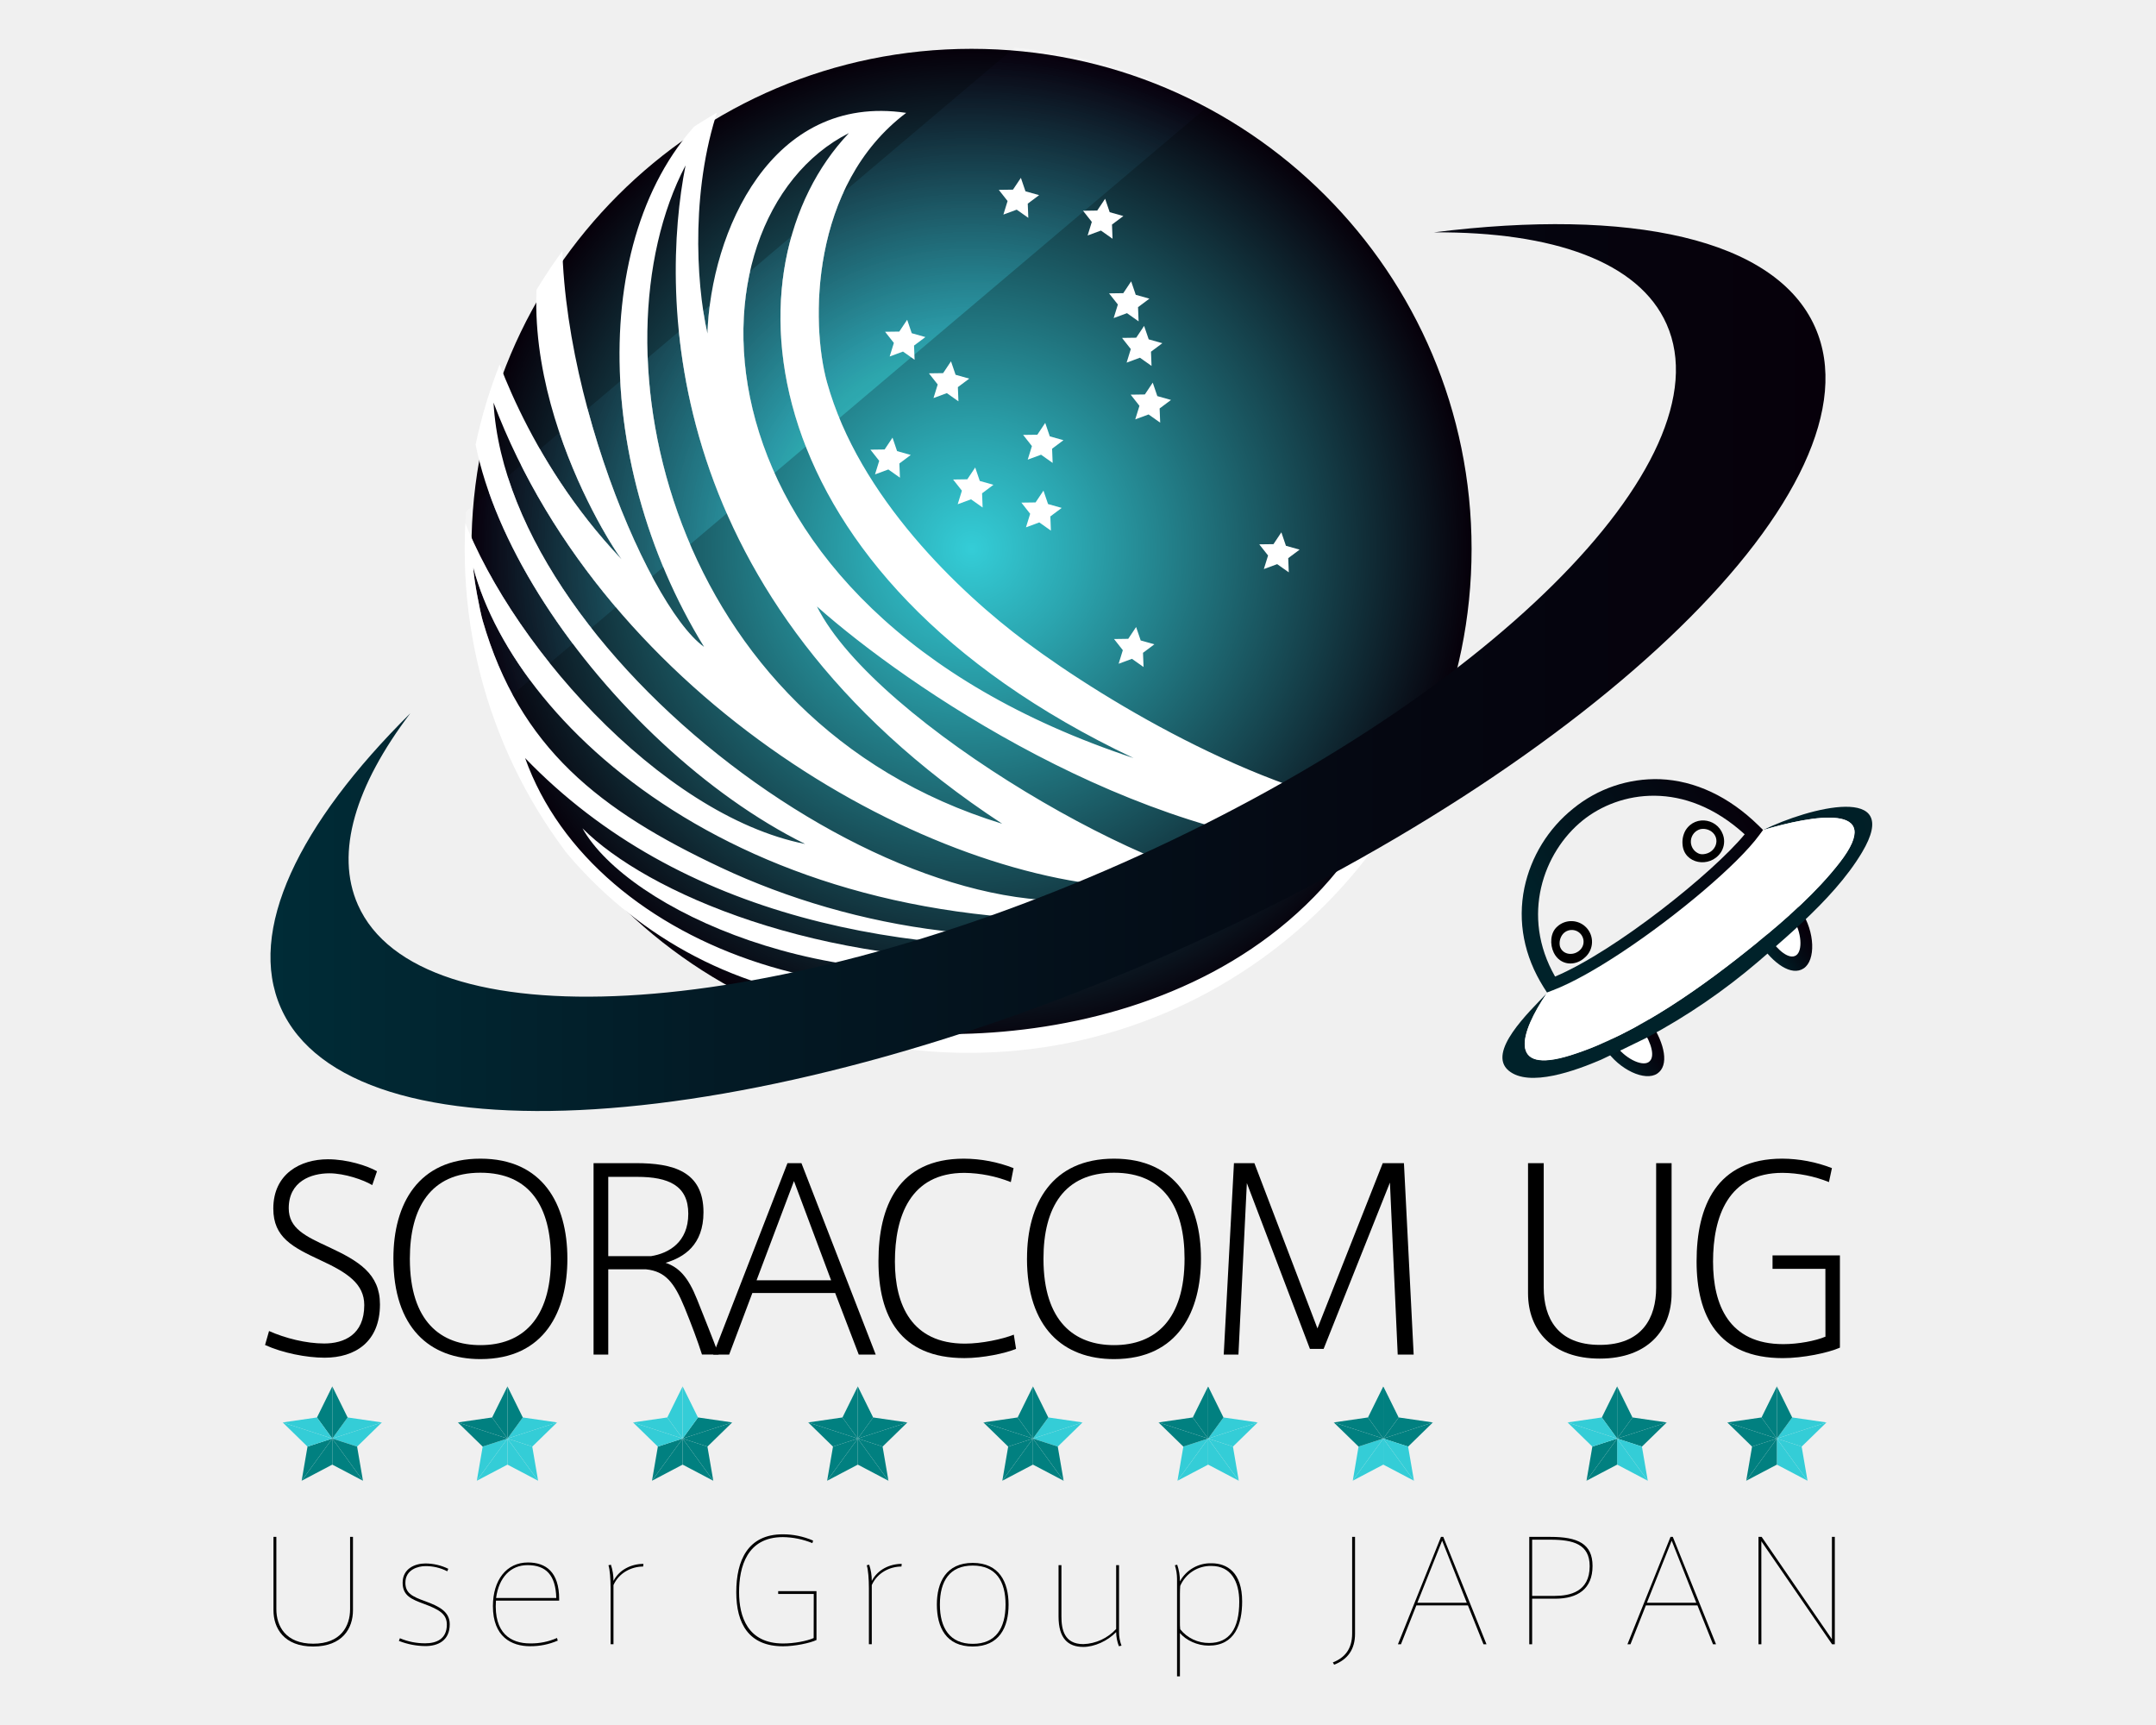
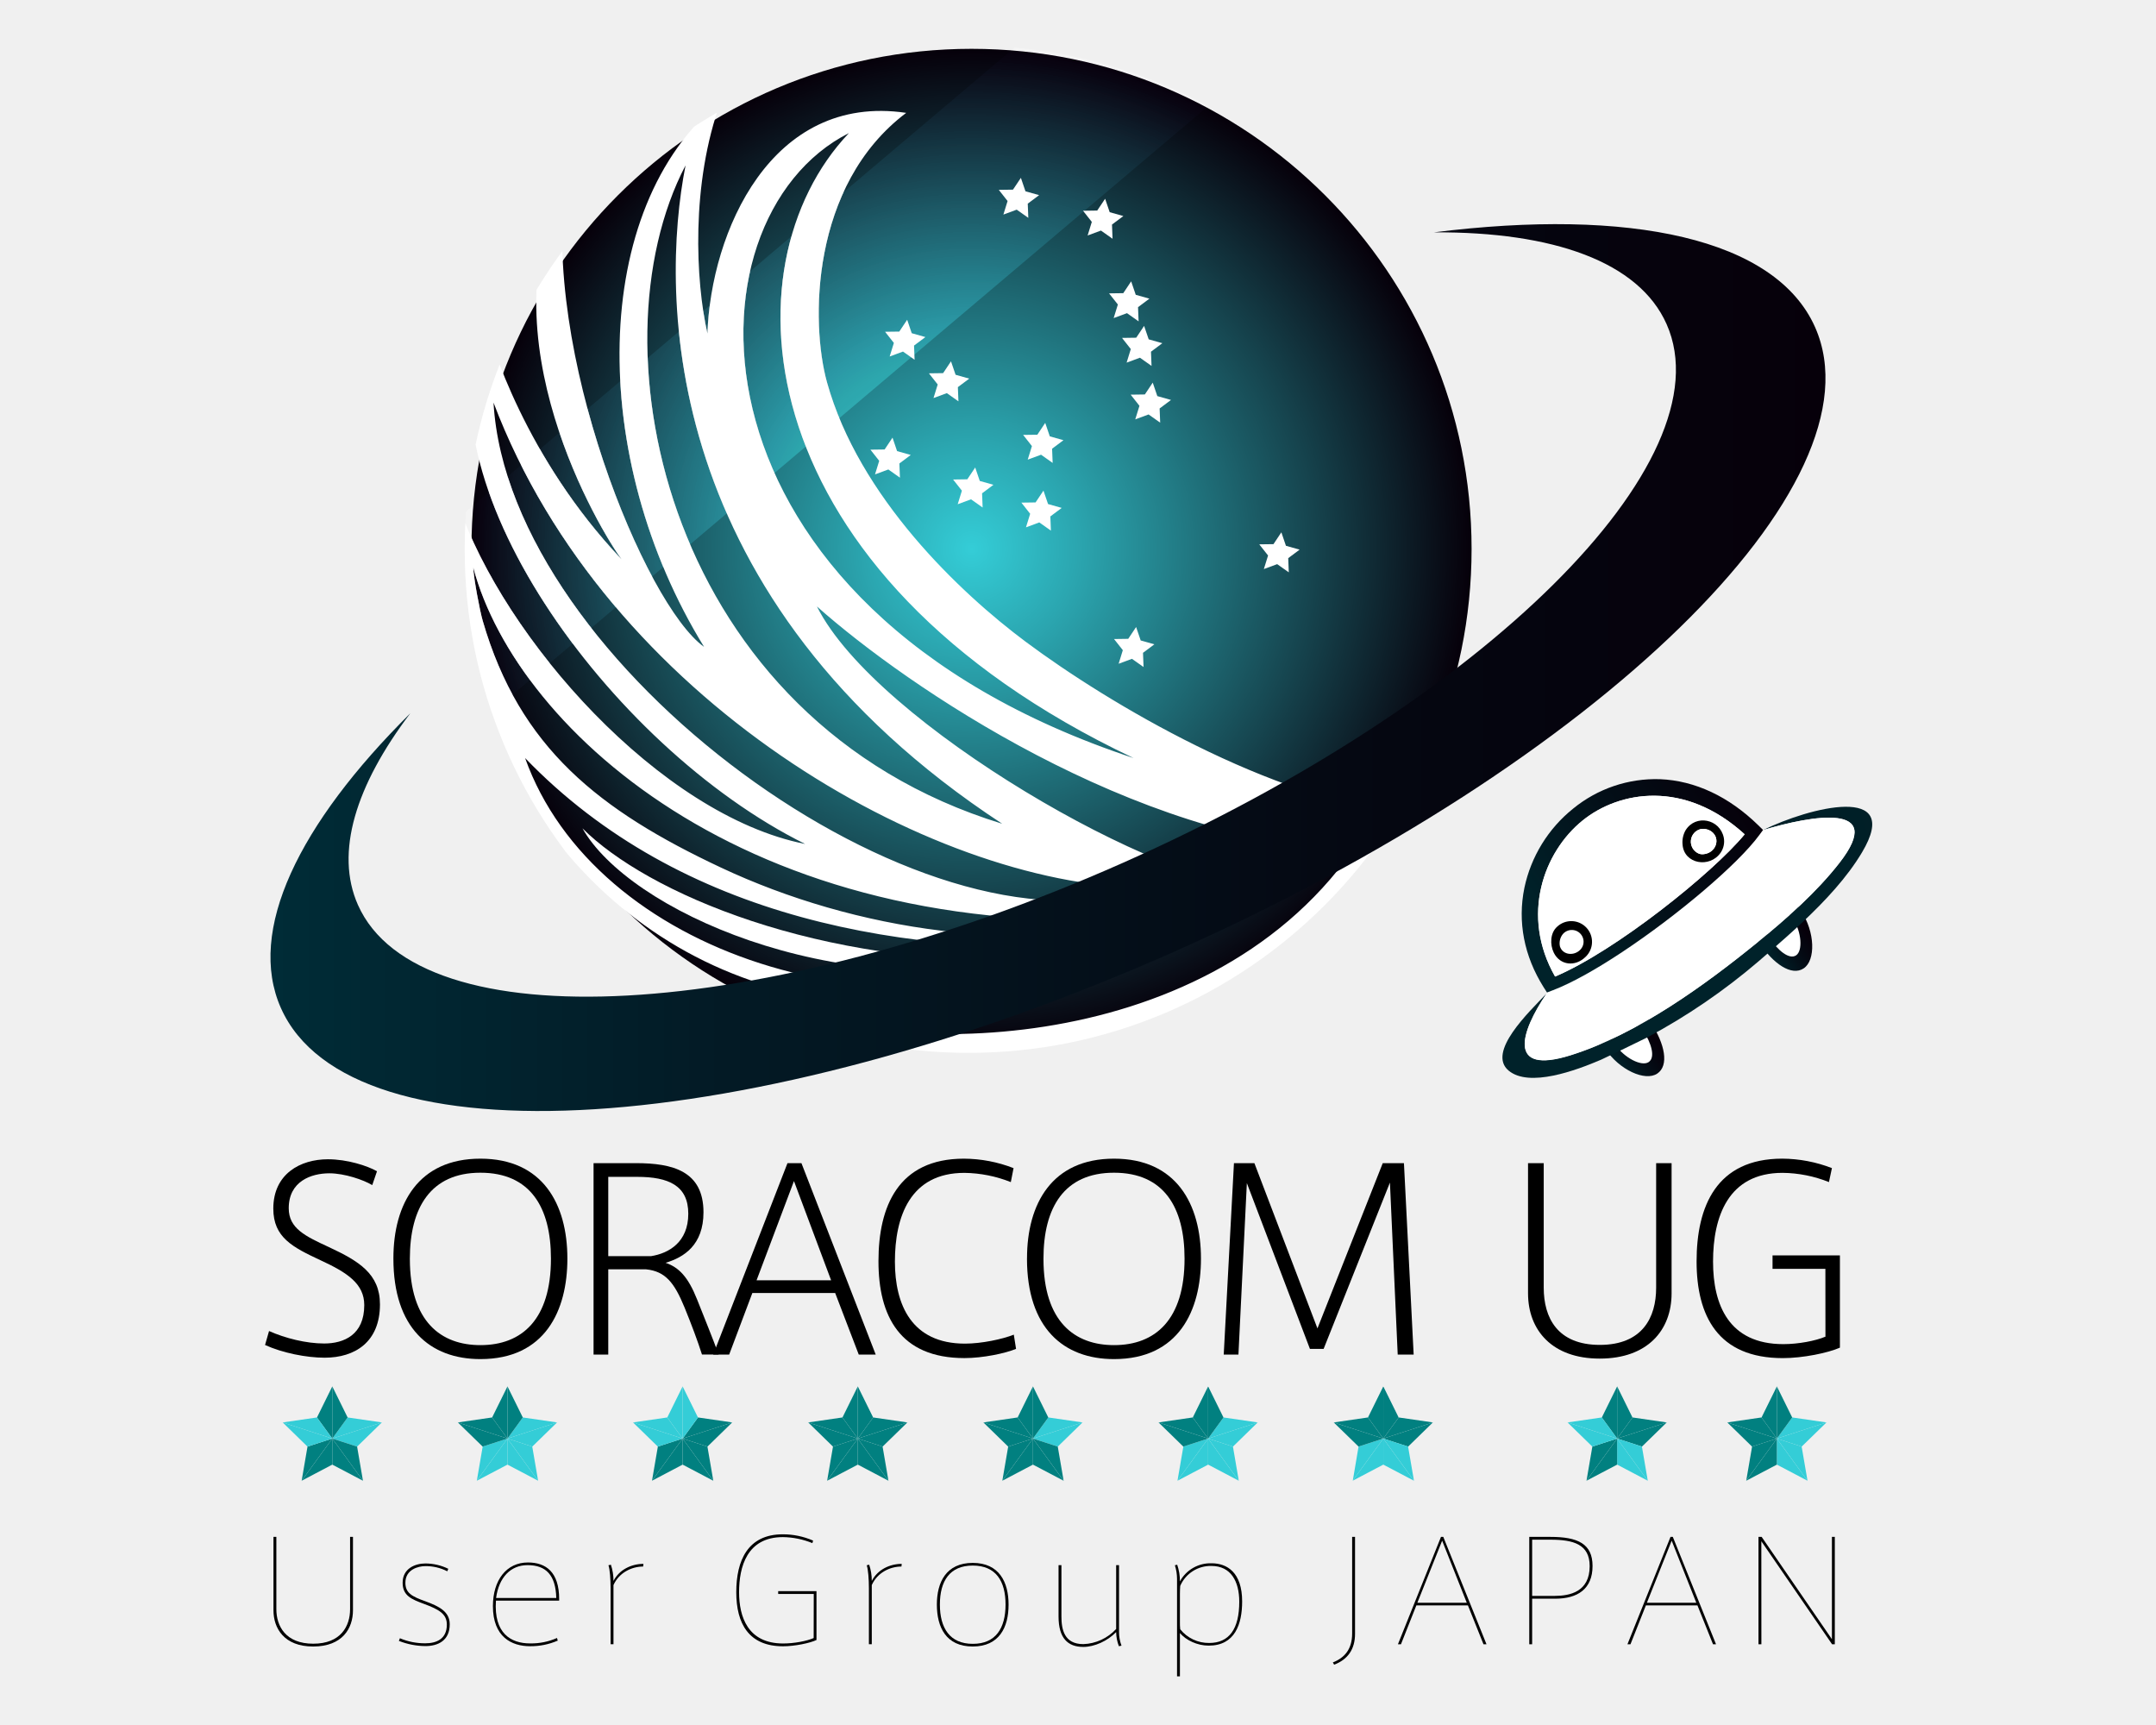
<svg xmlns="http://www.w3.org/2000/svg" xmlns:xlink="http://www.w3.org/1999/xlink" viewBox="0 0 1280 1024">
  <defs>
    <style>.cls-1{fill:none;}.cls-2{isolation:isolate;}.cls-3{fill:url(#名称未設定グラデーション_9);}.cls-4{clip-path:url(#clip-path);}.cls-5,.cls-6{fill:#fff;}.cls-6{opacity:0.3;mix-blend-mode:overlay;}.cls-7{fill:url(#名称未設定グラデーション_7);}.cls-8{fill:url(#名称未設定グラデーション_12);}.cls-9{fill:url(#名称未設定グラデーション_12-2);}.cls-10{fill:url(#名称未設定グラデーション_12-3);}.cls-11{fill:url(#名称未設定グラデーション_12-4);}.cls-12{fill:#34cdd7;}.cls-13{fill:#018080;}</style>
    <radialGradient id="名称未設定グラデーション_9" cx="576.78" cy="325.87" r="296.89" gradientUnits="userSpaceOnUse">
      <stop offset="0" stop-color="#34cdd7" />
      <stop offset="0.21" stop-color="#2ba6b0" />
      <stop offset="0.68" stop-color="#16454f" />
      <stop offset="1" stop-color="#06000a" />
    </radialGradient>
    <clipPath id="clip-path">
      <ellipse id="天球" class="cls-1" cx="574.95" cy="326" rx="299.05" ry="299" />
    </clipPath>
    <linearGradient id="名称未設定グラデーション_7" x1="160.57" y1="396.29" x2="1083.78" y2="396.29" gradientUnits="userSpaceOnUse">
      <stop offset="0" stop-color="#002c37" />
      <stop offset="0.31" stop-color="#031924" />
      <stop offset="0.72" stop-color="#050711" />
      <stop offset="1" stop-color="#06000a" />
    </linearGradient>
    <linearGradient id="名称未設定グラデーション_12" x1="910.99" y1="584.48" x2="942.14" y2="584.48" gradientTransform="matrix(0.83, -0.55, 0.55, 0.83, -128.11, 640.22)" gradientUnits="userSpaceOnUse">
      <stop offset="0.13" stop-color="#00222a" />
      <stop offset="0.56" stop-color="#030f18" />
      <stop offset="1" stop-color="#06000a" />
    </linearGradient>
    <linearGradient id="名称未設定グラデーション_12-2" x1="1021.99" y1="580.48" x2="1053.14" y2="580.48" xlink:href="#名称未設定グラデーション_12" />
    <linearGradient id="名称未設定グラデーション_12-3" x1="917.86" y1="587.86" x2="1906.75" y2="254.55" gradientTransform="matrix(1, 0, 0, 1, 0, 0)" xlink:href="#名称未設定グラデーション_12" />
    <linearGradient id="名称未設定グラデーション_12-4" x1="896.85" y1="556.62" x2="1030.44" y2="468.11" gradientTransform="matrix(1, 0, 0, 1, 0, 0)" xlink:href="#名称未設定グラデーション_12" />
  </defs>
  <g class="cls-2">
    <g id="天球-2" data-name="天球">
      <circle id="天球-3" data-name="天球" class="cls-3" cx="576.78" cy="325.87" r="296.89" />
      <g class="cls-4">
        <g id="Wing">
          <path class="cls-5" d="M609,381c-39.1-29.14-99.07-86-118-154-9.75-35-10-117,47-160-80.29-11.9-116,71-118,131-7-31-10-89,8-138-78,63-79,212-10,324-35-25-97-176-82-278-50,93,21,210,33,226-57-60-77.76-128.76-81-142-42,92,73,253,190,311-86-17-179-122-206-201.8C260.39,429.45,339.6,558.32,470,589c0,0-11,1-28-2,47,53,300,101,393-104C754.72,474.9,658.24,417.7,609,381ZM504,79c-75,79-61,262,169,371C401,360,403,130,504,79ZM407,98.18C391.79,175.45,392,356,595,489,396,428,350,207,407,98.18ZM293,239c67,177,260,286,385,288C550,574,302,395,293,239Zm-6.45,129.35c-1.61-5.57-5.31-24.78-5.55-31.35,26,97.51,169,228,414,207-86,24-187.56,8.34-267-29C356.09,481.2,308.42,444.08,286.55,368.35ZM311.75,450C404,545.7,538.69,569,666,561,525,623,352.78,565.06,311.75,450ZM459.07,594.74C524.66,598.2,615.45,604.68,676,572c34.33-18.53,50-25,72-46-55.75,1.75-228-96-263-166,54,48,188,139,318,145C713,632,520.54,626.43,459.07,594.74Z" />
          <path class="cls-5" d="M486.33,355.71h0Z" />
          <path class="cls-5" d="M614,570c-120,25-241-30-268.19-78.28C384,530,486,574,614,570Z" />
        </g>
        <rect id="クリア" class="cls-6" x="415.4" y="-91.27" width="100.77" height="602" transform="translate(325.09 -281.34) rotate(49.77)" />
      </g>
      <g id="おおぐま座">
        <polygon class="cls-5" points="519.49 281.61 521.98 273.56 516.76 266.93 525.19 266.82 529.88 259.8 532.59 267.79 540.71 270.08 533.96 275.13 534.29 283.56 527.4 278.69 519.49 281.61" />
        <polygon class="cls-5" points="568.58 299.33 571.07 291.27 565.85 284.65 574.28 284.53 578.97 277.52 581.68 285.5 589.8 287.79 583.05 292.84 583.38 301.27 576.49 296.41 568.58 299.33" />
        <polygon class="cls-5" points="609.11 313.05 611.6 304.99 606.38 298.37 614.81 298.25 619.5 291.24 622.22 299.22 630.33 301.51 623.58 306.56 623.91 314.99 617.02 310.12 609.11 313.05" />
        <polygon class="cls-5" points="610.15 272.85 612.64 264.8 607.42 258.17 615.85 258.06 620.54 251.04 623.26 259.03 631.37 261.31 624.62 266.37 624.95 274.8 618.06 269.93 610.15 272.85" />
        <polygon class="cls-5" points="554.21 236.3 556.71 228.24 551.49 221.62 559.92 221.5 564.6 214.49 567.32 222.47 575.44 224.76 568.68 229.81 569.02 238.24 562.13 233.38 554.21 236.3" />
        <polygon class="cls-5" points="528.19 211.62 530.68 203.57 525.46 196.94 533.89 196.83 538.58 189.81 541.29 197.8 549.41 200.09 542.66 205.14 542.99 213.56 536.1 208.7 528.19 211.62" />
        <polygon class="cls-5" points="664.12 394.02 666.61 385.96 661.39 379.34 669.82 379.22 674.5 372.21 677.22 380.19 685.34 382.48 678.59 387.53 678.92 395.96 672.03 391.1 664.12 394.02" />
        <polygon class="cls-5" points="750.34 337.81 752.84 329.76 747.61 323.13 756.05 323.02 760.73 316 763.45 323.99 771.57 326.28 764.81 331.33 765.14 339.75 758.25 334.89 750.34 337.81" />
        <polygon class="cls-5" points="673.99 248.95 676.48 240.9 671.26 234.28 679.69 234.16 684.37 227.14 687.09 235.13 695.21 237.42 688.46 242.47 688.79 250.9 681.9 246.03 673.99 248.95" />
        <polygon class="cls-5" points="668.86 215.27 671.35 207.21 666.13 200.59 674.56 200.47 679.25 193.46 681.97 201.44 690.08 203.73 683.33 208.78 683.66 217.21 676.77 212.35 668.86 215.27" />
        <polygon class="cls-5" points="661.17 188.82 663.67 180.77 658.44 174.15 666.88 174.03 671.56 167.01 674.28 175 682.4 177.29 675.64 182.34 675.98 190.77 669.09 185.9 661.17 188.82" />
        <polygon class="cls-5" points="645.71 139.79 648.2 131.73 642.98 125.11 651.41 124.99 656.1 117.98 658.81 125.96 666.93 128.25 660.18 133.3 660.51 141.73 653.62 136.87 645.71 139.79" />
        <polygon class="cls-5" points="595.7 127.38 598.19 119.33 592.97 112.7 601.4 112.58 606.09 105.57 608.81 113.56 616.92 115.84 610.17 120.89 610.5 129.32 603.61 124.46 595.7 127.38" />
      </g>
    </g>
    <g id="輪">
      <path class="cls-7" d="M1077.6,194.23c-23.44-52.84-109.94-70.9-226.31-56.3,70.81-.42,121.74,17.48,138.16,54.5C1025.6,273.9,881,417.11,666.42,512.3S248.63,618.61,212.49,537.14c-13.75-31-1.34-70.92,31.13-113.74-66.39,65.83-97.17,129.17-76.87,174.94C208.09,691.52,445.5,676.59,697,565S1118.94,287.41,1077.6,194.23Z" />
    </g>
    <g id="UFO">
      <path class="cls-8" d="M952.07,593c-7.17,4.75-7.35,17.11,1,29.65s23.63,19.43,30.8,14.68,4.57-17.67-3.74-30.21S959.24,588.2,952.07,593Z" />
      <path class="cls-5" d="M978.77,630.49c-4.22,2.79-14.55-2.63-19.44-10s-4.59-14.35-.38-17.15,11.6.92,16.49,8.3S983,627.7,978.77,630.49Z" />
      <path class="cls-9" d="M1044.46,559.63c8.31,12.54,19.2,20,26.37,15.22s6.8-21.55-1.51-34.09-19.76-17.2-26.93-12.45S1036.15,547.08,1044.46,559.63Z" />
      <path class="cls-5" d="M1050.72,557c-4.75-7.17-5.28-15.18-1.18-17.9s10.45-.34,15.2,6.83,5.68,18.48,1.58,21.19S1055.47,564.16,1050.72,557Z" />
      <g id="_グループ_" data-name="&lt;グループ&gt;">
        <path class="cls-10" d="M1046.75,492.73C1074,479.32,1130,464.89,1105.46,506c-8.8,14.79-21.79,28.76-35.69,41.8-6,5.63-12.16,11.09-18.23,16.37q-3.88,3.38-7.69,6.65a369.37,369.37,0,0,1-65.87,45c-1.89,1-25.19,12.28-27.4,13.23-14.9,6.39-42.68,16.7-54.92,6.49-13.11-11,12.19-34.86,22.4-45.63-15.33,22.67-23.56,48.29,14.24,36.49,39.63-12.38,79.84-41.62,111-67,17.55-14.26,35.53-30.24,48.83-47.37C1120.13,476.11,1075.61,484.06,1046.75,492.73Z" />
        <path class="cls-5" d="M1046.75,492.73c28.86-8.67,73.38-16.62,45.43,19.4-13.3,17.13-31.28,33.11-48.83,47.37-31.21,25.36-71.42,54.6-111,67-37.8,11.8-29.57-13.82-14.24-36.49l.36-.81,3.45-1.32c11.4-4.35,26-12.6,41.15-22.66,32.86-21.77,68.59-52,81.37-69.39l2.3-3.12Z" />
        <path class="cls-11" d="M1043.91,489.93l2.8,2.74,0,0-2.3,3.12c-12.78,17.39-48.51,47.62-81.37,69.39-15.18,10.06-29.75,18.31-41.15,22.66l-3.45,1.32-2-3.12c-11.61-18.45-15.56-38.85-11.42-59a82,82,0,0,1,28.9-47,77.52,77.52,0,0,1,51.65-17.5C1006.29,463.39,1026.46,472.85,1043.91,489.93Zm-8.11,5.34c-35.7-32.55-74.44-25.79-96.22-8.21-23.2,18.74-37,56.51-16.34,92.65C959.27,564.45,1016.81,518.27,1035.8,495.27Z" />
+         <path class="cls-5" d="M939.58,487.06c21.78-17.58,60.52-24.34,96.22,8.21-19,23-76.53,69.18-112.56,84.44C902.62,543.57,916.38,505.8,939.58,487.06Z" />
      </g>
      <path d="M941.29,568.06c-6.11,6-15.12,5-18.81-2.49-2.42-4.93-2.12-11.87,2-15.47a12.3,12.3,0,0,1,16.78,18Zm-15.16-6.21c1.71,5.3,8.75,5.81,12.39,1.59a6.82,6.82,0,0,0,1.32-6.5,7,7,0,0,0-12-2.44A8.69,8.69,0,0,0,926.13,561.85Z" />
-       <path d="M1021.56,506.13c-6.45,9.41-21.66,6.77-22.62-4.59a14.27,14.27,0,0,1,1.75-8.63c6-9.72,20.45-6.81,22.71,4.37A11.89,11.89,0,0,1,1021.56,506.13Zm-12.08-13.92a7.69,7.69,0,0,0-1.42,14.27,5.77,5.77,0,0,0,3.05.62c7.63-.58,10.66-9.24,5-13.47A8.54,8.54,0,0,0,1009.48,492.21Z" />
+       <path d="M1023.4,497.28a11.89,11.89,0,0,1-1.84,8.85c-6.45,9.41-21.66,6.77-22.62-4.59a14.27,14.27,0,0,1,1.75-8.63C1006.66,483.19,1021.14,486.1,1023.4,497.28Zm-12.29,9.82c7.63-.58,10.66-9.24,5-13.47a8.54,8.54,0,0,0-6.63-1.42,7.69,7.69,0,0,0-1.42,14.27A5.77,5.77,0,0,0,1011.11,507.1Z" />
+       <path class="cls-5" d="M1016.11,493.63c5.66,4.23,2.63,12.89-5,13.47a5.77,5.77,0,0,1-3.05-.62,7.69,7.69,0,0,1,1.42-14.27A8.54,8.54,0,0,1,1016.11,493.63Z" />
    </g>
    <g id="タイトル">
      <g id="タイトル-2" data-name="タイトル">
        <path d="M221,703.5c-5.18-3.11-16.43-7-25.46-7-10.8,0-24.12,4.74-24.12,20.72,0,12,9.77,16.57,23.83,23.08,17.76,8.29,30.33,15.84,30.33,34,0,22.34-14.79,31.66-32.85,31.66-10.8,0-25-2.81-35.37-7.54l2.37-8.29c9.62,4.29,22.05,7.4,32.71,7.4,11.83,0,23.82-5.18,23.82-22.79,0-12.58-9.91-19.24-26-26.64-16.43-7.69-28-13.46-28-30.63,0-20.71,16.13-29.3,32.41-29.3,11.54,0,23.38,3.85,29.15,7.11Z" />
        <path d="M233.56,747c0-32.41,14.8-59.19,51.65-59.19s51.64,26.78,51.64,59.34c0,30.78-13.17,59.64-51.64,59.64-30,0-51.65-18.5-51.65-59.64Zm9.77.3c0,37.44,18.65,51.2,41.88,51.2,24.56,0,41.88-15.1,41.88-51.35,0-30.48-12.28-51-41.88-51-29.45,0-41.88,20.71-41.88,51Z" />
        <path d="M406.41,776.15c-6.07-14.8-11.4-21.45-22.79-22.64h-22.5v50.61h-8.73V690.47h25.16c21.9,0,40.1,4.74,40.1,29.16,0,19.53-11.69,26.78-22.49,30,7.84,2.67,13.32,8.29,18.64,21.61,4,10.06,9.33,23.23,12.88,32.85h-9.92C414.25,796.13,410.4,785.92,406.41,776.15Zm2.22-55.64c0-16.72-11.69-21.9-30.34-21.9H361.12v47.06h25.46C397.08,744,408.63,737.38,408.63,720.51Z" />
        <path d="M467.52,690.47h8.29l44.1,113.65H509.84l-14-36.55H446.66L432.9,804.12h-9.48ZM493.42,760l-22.05-58.89L449.17,760Z" />
        <path d="M521.54,748.63c0-32.41,11.69-60.82,50.75-60.82a82.08,82.08,0,0,1,29.45,5.62l-1.63,8.29a77.16,77.16,0,0,0-27.52-5.48c-32.41,0-41.29,26.2-41.29,52.68,0,25.61,9.92,48.69,41.59,48.69,9.91,0,22.34-2.66,29-5.33l1.33,8.44c-6.36,2.66-19.68,5.47-30.63,5.47-38.47,0-51.05-25.15-51.05-57.41Z" />
        <path d="M609.73,747c0-32.41,14.8-59.19,51.65-59.19S713,714.59,713,747.15c0,30.78-13.17,59.64-51.64,59.64-30,0-51.65-18.5-51.65-59.64Zm9.77.3c0,37.44,18.65,51.2,41.88,51.2,24.56,0,41.88-15.1,41.88-51.35,0-30.48-12.28-51-41.88-51s-41.88,20.71-41.88,51Z" />
        <path d="M785.83,800.72h-8.14l-37.44-98.41-5,101.81h-8.73l6.07-113.65h12.13l37.44,98.11,38.77-98.11h12.58l5.77,113.65h-9.47L825.19,702Z" />
        <path d="M949.65,806.49c-28,0-42.47-16.72-42.47-38.77V690.47h9.32v74c0,17.61,8,33.89,33.29,33.89s33.45-16.28,33.45-33.89v-74h9.17v77.25c0,22-14.35,38.77-42.62,38.77Z" />
        <path d="M1083.72,753.22h-31.38v-8h40V800c-7,3.1-21.9,6.21-33.89,6.21-38.62,0-51.2-25.15-51.2-57.41,0-32.56,11.69-61,50.91-61a82.68,82.68,0,0,1,29.44,5.62l-1.77,8.29a76,76,0,0,0-27.53-5.48c-32.4,0-41.28,26.2-41.28,52.68,0,25.61,9.32,49,41.73,49,8.88,0,19.09-1.93,25-4.44Z" />
        <path d="M185.87,977.4c-17.18,0-23.51-10.79-23.51-21.49V912.33h1.71v42.91c0,10,5.47,20.5,21.89,20.5s21.88-10.46,21.88-20.5V912.33h1.71v43.58c0,10.7-6.24,21.49-23.59,21.49Z" />
        <path d="M265.55,932.75a27.91,27.91,0,0,0-13-3.07c-4.1,0-11.88,1.91-11.88,9.88,0,6,3.76,8.13,11.88,11C261,953.66,267,956.82,267,964.2c0,9.8-7.1,12.95-14.45,12.95a44,44,0,0,1-15.73-3.07l.6-1.58a37.83,37.83,0,0,0,15.05,3c6.49,0,12.82-2.41,12.82-11.12,0-6.31-4.7-9-13.59-12.28-7.44-2.74-12.66-4.9-12.66-12.53,0-8.55,7.53-11.46,13.51-11.46a31,31,0,0,1,13.59,3.16Z" />
        <path d="M314.79,975.57a37.83,37.83,0,0,0,15.9-3.23l.43,1.57a40.34,40.34,0,0,1-16.42,3.32c-10.94,0-22.06-5.47-22.06-23.81,0-15.36,8-25.9,20.78-25.9,10.6,0,18.55,5.56,18.55,21.75v.91H294.44c-1.37,19.42,8.89,25.39,20.26,25.39Zm-1.63-46.47c-10,0-17,7.3-18.64,19.5h35.74c-.34-13.61-6.15-19.5-17-19.5Z" />
        <path d="M382,928.35l-.17,1.58c-6.75,0-14.28,3.57-17.61,11v35.1h-1.71V942.88c0-5.57-.43-11.21-1.28-13.7l1.45-.33a29.8,29.8,0,0,1,1.54,9.63C367.7,931.67,375,928.35,382,928.35Z" />
        <path d="M483.12,946.2H462v-1.66h22.74v29c-3.76,1.83-13,3.73-19.83,3.73-20.35,0-27.79-13.44-27.79-32.11,0-18.84,6.84-34.36,27.61-34.36a45,45,0,0,1,18,3.73l-.42,1.5a47.78,47.78,0,0,0-17.53-3.57c-21.37,0-26,17.76-26,32.7,0,14.52,5.13,30.45,26.16,30.45,6.5,0,14-1.41,18.13-3.23Z" />
        <path d="M535.35,928.35l-.17,1.58c-6.76,0-14.28,3.57-17.61,11v35.1h-1.71V942.88c0-5.57-.43-11.21-1.29-13.7l1.46-.33a30.08,30.08,0,0,1,1.54,9.63C521.07,931.67,528.34,928.35,535.35,928.35Z" />
        <path d="M598.78,952.58c0,13.37-5.47,24.82-21.28,24.82S556.21,966,556.21,952.5c0-13.28,5.55-24.73,21.29-24.73s21.28,11.45,21.28,24.73Zm-21.2,23.24c13.59,0,19.41-9.29,19.41-23.32s-5.82-23.15-19.49-23.15S558,938.56,558,952.5s5.9,23.32,19.5,23.32Z" />
        <path d="M643.15,977.65c-9.15,0-14.7-5.15-14.7-18.09V929.1h1.71v30.46c0,7.47,1.53,16.43,13,16.43a27.76,27.76,0,0,0,19.49-9V929.1h1.71v39.67a22.93,22.93,0,0,0,1.46,8.13l-1.54.33a24.14,24.14,0,0,1-1.63-8.38C657.6,974.08,649.82,977.65,643.15,977.65Z" />
        <path d="M719.32,928c9.15,0,18.13,5.39,18.13,22.66,0,13.61-4.36,26.22-19.84,26.22-6.84,0-13.51-3.23-17.1-7.47v25.73H698.8V937.23a27.06,27.06,0,0,0-1.28-8.05l1.37-.33a30.23,30.23,0,0,1,1.62,9.88A20.66,20.66,0,0,1,719.24,928Zm-18.81,34.69a36.58,36.58,0,0,0,.17,4.48,21.72,21.72,0,0,0,17.19,8.14c11.88,0,17.87-8.3,17.87-24.49,0-12.11-5-21.24-16.5-21.24a19.67,19.67,0,0,0-18.56,11.86c-.08,1.17-.17,3.24-.17,4.74Z" />
        <path d="M802.76,912.33h1.71v57.6c0,9.05-4.28,15.19-12.4,18.26l-.77-1.33c6.93-2.74,11.46-7.8,11.46-17.18Z" />
        <path d="M855.5,912.33h1.37l25.65,63.74h-1.79L871.49,953H840.88l-9.14,23.07h-1.8Zm15.31,39.09-14.62-36.84-14.71,36.84Z" />
        <path d="M907.91,976.07V912.33h12.57c16.24,0,25,4.07,25,17.27,0,13.69-8.9,19.42-22.15,19.42H909.62v27.05ZM923,947.36c8.89,0,20.78-2.33,20.78-17.68,0-13-9.75-15.69-23.26-15.69H909.62v33.37Z" />
        <path d="M991.77,912.33h1.37l25.65,63.74H1017L1007.76,953H977.15L968,976.07h-1.8Zm15.31,39.09-14.62-36.84-14.71,36.84Z" />
        <path d="M1045.72,976.07H1044V912.33h1.88l41.72,60.75V912.33h1.71v63.74h-1.62l-42-61.16Z" />
        <polygon class="cls-12" points="226.72 844.39 226.67 844.43 197.3 853.95 206.4 841.44 206.4 841.43 226.72 844.39" />
        <polygon class="cls-12" points="226.67 844.43 212.01 858.74 211.98 858.72 197.3 853.96 197.3 853.95 226.67 844.43" />
        <polygon class="cls-13" points="215.46 878.84 215.48 879 197.28 869.43 197.28 853.97 197.28 853.97 197.29 853.97 215.38 878.85 215.46 878.84" />
        <polygon class="cls-13" points="212.01 858.74 215.46 878.84 215.38 878.85 197.29 853.97 197.29 853.96 197.3 853.96 211.98 858.72 212.01 858.74" />
        <polygon class="cls-13" points="206.4 841.43 206.4 841.44 197.3 853.95 197.29 853.96 197.28 853.96 197.28 853.95 197.28 823.35 197.42 823.28 206.38 841.43 206.4 841.43" />
        <polygon class="cls-13" points="197.28 823 197.42 823.28 197.28 823.35 197.28 853.95 197.27 853.95 188.17 841.44 188.17 841.43 188.19 841.43 197.28 823" />
        <polygon class="cls-5" points="197.3 853.95 197.3 853.96 197.29 853.96 197.3 853.95" />
        <rect class="cls-5" x="197.28" y="853.96" width="0.01" height="0.01" />
        <polygon class="cls-13" points="197.28 853.97 197.28 869.43 179.09 879 179.11 878.84 179.19 878.85 197.28 853.97" />
        <polygon class="cls-13" points="197.28 853.97 197.28 853.97 179.19 878.85 179.11 878.84 182.56 858.74 182.59 858.72 197.27 853.96 197.28 853.96 197.28 853.97" />
        <rect class="cls-5" x="197.27" y="853.95" width="0.01" height="0.01" />
        <polygon class="cls-12" points="197.27 853.95 197.27 853.96 182.59 858.72 182.56 858.74 167.89 844.44 167.9 844.43 197.27 853.95" />
        <polygon class="cls-12" points="197.27 853.95 167.9 844.43 167.89 844.44 167.84 844.39 188.17 841.43 188.17 841.44 197.27 853.95" />
        <polygon class="cls-12" points="330.72 844.39 330.67 844.43 301.29 853.95 310.39 841.44 310.39 841.43 330.72 844.39" />
        <polygon class="cls-12" points="330.67 844.43 316 858.74 315.97 858.72 301.29 853.96 301.29 853.95 330.67 844.43" />
        <polygon class="cls-12" points="319.45 878.84 319.48 879 301.28 869.43 301.28 853.97 319.37 878.85 319.45 878.84" />
        <polygon class="cls-12" points="319.45 878.84 319.37 878.85 301.28 853.97 301.29 853.96 315.97 858.72 316 858.74 319.45 878.84" />
        <polygon class="cls-13" points="310.39 841.43 310.39 841.44 301.29 853.95 301.29 853.96 301.28 853.96 301.28 823.35 301.42 823.28 310.38 841.43 310.39 841.43" />
        <polygon class="cls-13" points="301.28 823 301.42 823.28 301.28 823.35 301.28 853.96 301.27 853.96 301.26 853.95 292.16 841.44 292.16 841.43 292.18 841.43 301.28 823" />
        <polygon class="cls-5" points="301.29 853.96 301.28 853.97 301.28 853.96 301.29 853.96" />
        <polygon class="cls-12" points="301.28 853.97 301.28 869.43 283.08 879 283.11 878.84 283.18 878.85 301.28 853.97" />
        <polygon class="cls-5" points="301.28 853.96 301.28 853.97 301.27 853.96 301.28 853.96" />
        <polygon class="cls-12" points="301.27 853.96 301.28 853.97 283.18 878.85 283.11 878.84 286.56 858.74 286.58 858.72 301.27 853.96" />
        <polygon class="cls-13" points="301.26 853.95 301.27 853.96 286.58 858.72 286.56 858.74 271.88 844.44 271.89 844.43 301.26 853.95" />
        <polygon class="cls-13" points="301.26 853.95 271.89 844.43 271.88 844.44 271.84 844.39 292.16 841.43 292.16 841.44 301.26 853.95" />
        <polygon class="cls-13" points="434.71 844.39 434.67 844.43 405.29 853.95 414.39 841.44 414.39 841.43 434.71 844.39" />
        <polygon class="cls-13" points="434.67 844.43 420 858.74 419.96 858.72 405.28 853.96 405.29 853.95 434.67 844.43" />
        <polygon class="cls-13" points="423.45 878.84 423.47 879 405.27 869.43 405.27 853.97 423.37 878.85 423.45 878.84" />
        <polygon class="cls-13" points="423.45 878.84 423.37 878.85 405.27 853.97 405.28 853.96 419.96 858.72 420 858.74 423.45 878.84" />
        <polygon class="cls-12" points="414.39 841.43 414.39 841.44 405.29 853.95 405.28 853.96 405.27 853.96 405.27 823.35 405.41 823.28 414.37 841.43 414.39 841.43" />
        <polygon class="cls-12" points="405.27 823 405.41 823.28 405.27 823.35 405.27 853.96 405.26 853.96 405.26 853.95 396.16 841.44 396.16 841.43 396.17 841.43 405.27 823" />
        <polygon class="cls-5" points="405.28 853.96 405.27 853.97 405.27 853.96 405.28 853.96" />
        <polygon class="cls-13" points="405.27 853.97 405.27 869.43 387.08 879 387.11 878.84 387.18 878.85 405.27 853.97" />
        <polygon class="cls-5" points="405.27 853.96 405.27 853.97 405.26 853.96 405.27 853.96" />
        <polygon class="cls-13" points="405.26 853.96 405.27 853.97 387.18 878.85 387.11 878.84 390.56 858.74 390.58 858.72 405.26 853.96" />
        <polygon class="cls-12" points="405.26 853.95 405.26 853.96 390.58 858.72 390.56 858.74 375.88 844.44 375.89 844.43 405.26 853.95" />
        <polygon class="cls-12" points="405.26 853.95 375.89 844.43 375.88 844.44 375.83 844.39 396.16 841.43 396.16 841.44 405.26 853.95" />
        <polygon class="cls-13" points="509.25 853.95 509.26 853.96 494.58 858.72 494.54 858.74 479.88 844.43 509.25 853.95" />
        <polygon class="cls-13" points="538.71 844.39 538.66 844.44 538.65 844.43 509.29 853.95 518.38 841.44 518.38 841.43 538.71 844.39" />
        <polygon class="cls-13" points="538.66 844.44 523.99 858.74 523.96 858.72 509.28 853.96 509.29 853.95 538.65 844.43 538.66 844.44" />
        <polygon class="cls-13" points="527.44 878.84 527.46 879 509.27 869.43 509.27 853.97 527.36 878.85 527.44 878.84" />
        <polygon class="cls-13" points="523.99 858.74 527.44 878.84 527.36 878.85 509.27 853.97 509.28 853.96 523.96 858.72 523.99 858.74" />
        <polygon class="cls-13" points="518.38 841.43 518.38 841.44 509.29 853.95 509.28 853.96 509.27 853.96 509.27 823.35 509.41 823.28 518.37 841.43 518.38 841.43" />
        <polygon class="cls-13" points="509.27 823 509.41 823.28 509.27 823.35 509.27 853.96 509.26 853.96 509.25 853.95 500.15 841.44 500.15 841.43 500.17 841.43 509.27 823" />
        <polygon class="cls-5" points="509.28 853.96 509.27 853.97 509.27 853.96 509.28 853.96" />
        <polygon class="cls-13" points="509.27 853.97 509.27 869.43 491.07 879 491.09 878.84 491.17 878.85 509.27 853.97" />
        <polygon class="cls-5" points="509.27 853.96 509.27 853.97 509.26 853.96 509.27 853.96" />
        <polygon class="cls-13" points="509.26 853.96 509.27 853.97 491.17 878.85 491.09 878.84 494.54 858.74 494.58 858.72 509.26 853.96" />
        <polygon class="cls-13" points="509.25 853.95 479.88 844.43 479.83 844.39 500.15 841.43 500.15 841.44 509.25 853.95" />
        <polygon class="cls-12" points="642.71 844.39 642.66 844.43 613.28 853.95 622.38 841.44 622.38 841.43 642.71 844.39" />
        <polygon class="cls-12" points="642.66 844.43 627.99 858.74 627.96 858.72 613.28 853.96 613.28 853.95 642.66 844.43" />
        <polygon class="cls-13" points="631.44 878.84 631.46 879 613.26 869.43 613.26 853.97 613.26 853.97 613.27 853.97 631.37 878.85 631.44 878.84" />
        <polygon class="cls-13" points="627.99 858.74 631.44 878.84 631.37 878.85 613.27 853.97 613.27 853.96 613.28 853.96 627.96 858.72 627.99 858.74" />
        <polygon class="cls-13" points="622.38 841.43 622.38 841.44 613.28 853.95 613.27 853.96 613.26 853.96 613.26 853.95 613.26 823.35 613.4 823.28 622.36 841.43 622.38 841.43" />
        <polygon class="cls-13" points="613.26 823 613.4 823.28 613.26 823.35 613.26 853.95 613.26 853.95 604.16 841.44 604.16 841.43 604.17 841.43 613.26 823" />
        <polygon class="cls-5" points="613.28 853.95 613.28 853.96 613.27 853.96 613.28 853.95" />
        <rect class="cls-5" x="613.26" y="853.96" width="0.01" height="0.01" />
        <polygon class="cls-13" points="613.26 853.97 613.26 869.43 595.07 879 595.1 878.84 595.17 878.85 613.26 853.97" />
        <polygon class="cls-13" points="613.26 853.97 613.26 853.97 595.17 878.85 595.1 878.84 598.55 858.74 598.57 858.72 613.26 853.96 613.26 853.96 613.26 853.97" />
        <rect class="cls-5" x="613.26" y="853.95" width="0.01" height="0.01" />
        <polygon class="cls-13" points="613.26 853.95 613.26 853.96 598.57 858.72 598.55 858.74 583.87 844.44 583.88 844.43 613.26 853.95" />
        <polygon class="cls-13" points="613.26 853.95 583.88 844.43 583.87 844.44 583.82 844.39 604.16 841.43 604.16 841.44 613.26 853.95" />
        <polyline class="cls-12" points="746.65 844.43 717.28 853.95 726.38 841.44 726.38 841.43 746.7 844.39" />
        <polyline class="cls-12" points="746.65 844.43 731.99 858.74 731.95 858.72 717.27 853.96 717.28 853.95 746.65 844.43" />
        <polyline class="cls-12" points="735.46 879 717.26 869.43 717.26 853.97 735.35 878.85" />
        <polyline class="cls-12" points="735.35 878.85 717.26 853.97 717.27 853.96 731.95 858.72 731.99 858.74 735.43 878.84" />
        <polyline class="cls-13" points="717.4 823.28 726.36 841.43 726.38 841.43 726.38 841.44 717.28 853.95 717.27 853.96 717.26 853.96 717.26 823.35" />
        <polyline class="cls-13" points="717.26 823.35 717.26 853.96 717.25 853.96 717.24 853.95 708.14 841.44 708.14 841.43 708.16 841.43 717.26 823" />
        <polygon class="cls-5" points="717.27 853.96 717.26 853.97 717.26 853.96 717.27 853.96" />
        <polyline class="cls-12" points="699.17 878.85 717.26 853.97 717.26 869.43 699.07 879" />
        <polygon class="cls-5" points="717.26 853.96 717.26 853.97 717.25 853.96 717.26 853.96" />
        <polyline class="cls-12" points="699.09 878.84 702.54 858.74 702.57 858.72 717.25 853.96 717.26 853.97 699.17 878.85" />
        <polyline class="cls-13" points="687.88 844.43 717.24 853.95 717.25 853.96 702.57 858.72 702.54 858.74 687.87 844.44" />
        <polyline class="cls-13" points="687.82 844.39 708.14 841.43 708.14 841.44 717.24 853.95 687.88 844.43" />
        <polyline class="cls-13" points="850.65 844.43 821.27 853.95 830.37 841.44 830.37 841.43 850.7 844.39" />
        <polyline class="cls-13" points="850.65 844.43 835.98 858.74 835.96 858.72 821.27 853.96 821.27 853.95 850.65 844.43" />
        <polyline class="cls-12" points="839.46 879 821.26 869.43 821.26 853.97 821.26 853.97 821.26 853.97 839.36 878.85" />
        <polyline class="cls-12" points="839.36 878.85 821.26 853.97 821.26 853.96 821.27 853.96 835.96 858.72 835.98 858.74 839.43 878.84" />
        <polyline class="cls-13" points="821.4 823.28 830.36 841.43 830.37 841.43 830.37 841.44 821.27 853.95 821.26 853.96 821.26 853.96 821.26 853.95 821.26 823.35" />
        <polyline class="cls-13" points="821.26 823.35 821.26 853.95 821.25 853.95 812.15 841.44 812.15 841.43 812.16 841.43 821.26 823" />
        <polygon class="cls-5" points="821.27 853.95 821.27 853.96 821.26 853.96 821.27 853.95" />
        <rect class="cls-5" x="821.26" y="853.96" width="0.01" height="0.01" />
        <polyline class="cls-12" points="803.16 878.85 821.26 853.97 821.26 869.43 803.06 879" />
        <polyline class="cls-12" points="806.56 858.72 821.25 853.96 821.26 853.96 821.26 853.97 821.26 853.97 803.16 878.85" />
        <rect class="cls-5" x="821.25" y="853.95" width="0.01" height="0.01" />
        <polyline class="cls-13" points="791.87 844.43 821.25 853.95 821.25 853.96 806.56 858.72" />
        <polyline class="cls-13" points="791.82 844.39 812.15 841.43 812.15 841.44 821.25 853.95 791.87 844.43" />
        <polygon class="cls-13" points="989.53 844.39 989.48 844.44 989.47 844.43 960.1 853.95 969.2 841.44 969.2 841.43 989.53 844.39" />
        <polygon class="cls-13" points="989.48 844.44 974.8 858.74 974.78 858.72 960.09 853.96 960.1 853.95 989.47 844.43 989.48 844.44" />
        <polygon class="cls-12" points="978.25 878.84 978.28 879 960.09 869.43 960.09 853.97 978.18 878.85 978.25 878.84" />
        <polygon class="cls-12" points="974.8 858.74 978.25 878.84 978.18 878.85 960.09 853.97 960.09 853.96 974.78 858.72 974.8 858.74" />
        <polygon class="cls-13" points="969.2 841.43 969.2 841.44 960.1 853.95 960.09 853.96 960.09 853.96 960.09 823.35 960.23 823.28 969.18 841.43 969.2 841.43" />
        <polygon class="cls-13" points="960.09 823 960.23 823.28 960.09 823.35 960.09 853.96 960.08 853.96 960.07 853.95 950.97 841.44 950.97 841.43 950.99 841.43 960.09 823" />
        <polygon class="cls-5" points="960.09 853.96 960.09 853.97 960.09 853.96 960.09 853.96" />
        <polygon class="cls-13" points="960.09 853.97 960.09 869.43 941.88 879 941.91 878.84 941.98 878.85 960.09 853.97" />
        <polygon class="cls-5" points="960.09 853.96 960.09 853.97 960.08 853.96 960.09 853.96" />
        <polygon class="cls-13" points="960.08 853.96 960.09 853.97 941.98 878.85 941.91 878.84 945.36 858.74 945.39 858.72 960.08 853.96" />
        <polygon class="cls-12" points="960.07 853.95 960.08 853.96 945.39 858.72 945.36 858.74 930.69 844.43 960.07 853.95" />
        <polygon class="cls-12" points="960.07 853.95 930.69 844.43 930.64 844.39 950.97 841.43 950.97 841.44 960.07 853.95" />
        <polygon class="cls-12" points="1084.36 844.39 1084.31 844.44 1084.3 844.43 1054.93 853.95 1064.03 841.44 1064.03 841.43 1084.36 844.39" />
        <polygon class="cls-12" points="1084.31 844.44 1069.63 858.74 1069.61 858.72 1054.92 853.96 1054.93 853.95 1084.3 844.43 1084.31 844.44" />
        <polygon class="cls-12" points="1073.08 878.84 1073.11 879 1054.91 869.43 1054.91 853.97 1073.01 878.85 1073.08 878.84" />
        <polygon class="cls-12" points="1069.63 858.74 1073.08 878.84 1073.01 878.85 1054.91 853.97 1054.92 853.96 1069.61 858.72 1069.63 858.74" />
        <polygon class="cls-13" points="1064.03 841.43 1064.03 841.44 1054.93 853.95 1054.92 853.96 1054.91 853.96 1054.91 823.35 1055.05 823.28 1064.01 841.43 1064.03 841.43" />
        <polygon class="cls-13" points="1054.91 823 1055.05 823.28 1054.91 823.35 1054.91 853.96 1054.91 853.96 1054.9 853.95 1045.8 841.44 1045.8 841.43 1045.81 841.43 1054.91 823" />
        <polygon class="cls-5" points="1054.92 853.96 1054.91 853.97 1054.91 853.96 1054.92 853.96" />
        <polygon class="cls-13" points="1054.91 853.97 1054.91 869.43 1036.71 879 1036.74 878.84 1036.81 878.85 1054.91 853.97" />
        <polygon class="cls-5" points="1054.91 853.96 1054.91 853.97 1054.91 853.96 1054.91 853.96" />
        <polygon class="cls-13" points="1054.91 853.96 1054.91 853.97 1036.81 878.85 1036.74 878.84 1040.19 858.74 1040.22 858.72 1054.91 853.96" />
        <polygon class="cls-13" points="1054.9 853.95 1054.91 853.96 1040.22 858.72 1040.19 858.74 1025.52 844.43 1054.9 853.95" />
        <polygon class="cls-13" points="1054.9 853.95 1025.52 844.43 1025.47 844.39 1045.8 841.43 1045.8 841.44 1054.9 853.95" />
      </g>
    </g>
  </g>
</svg>
